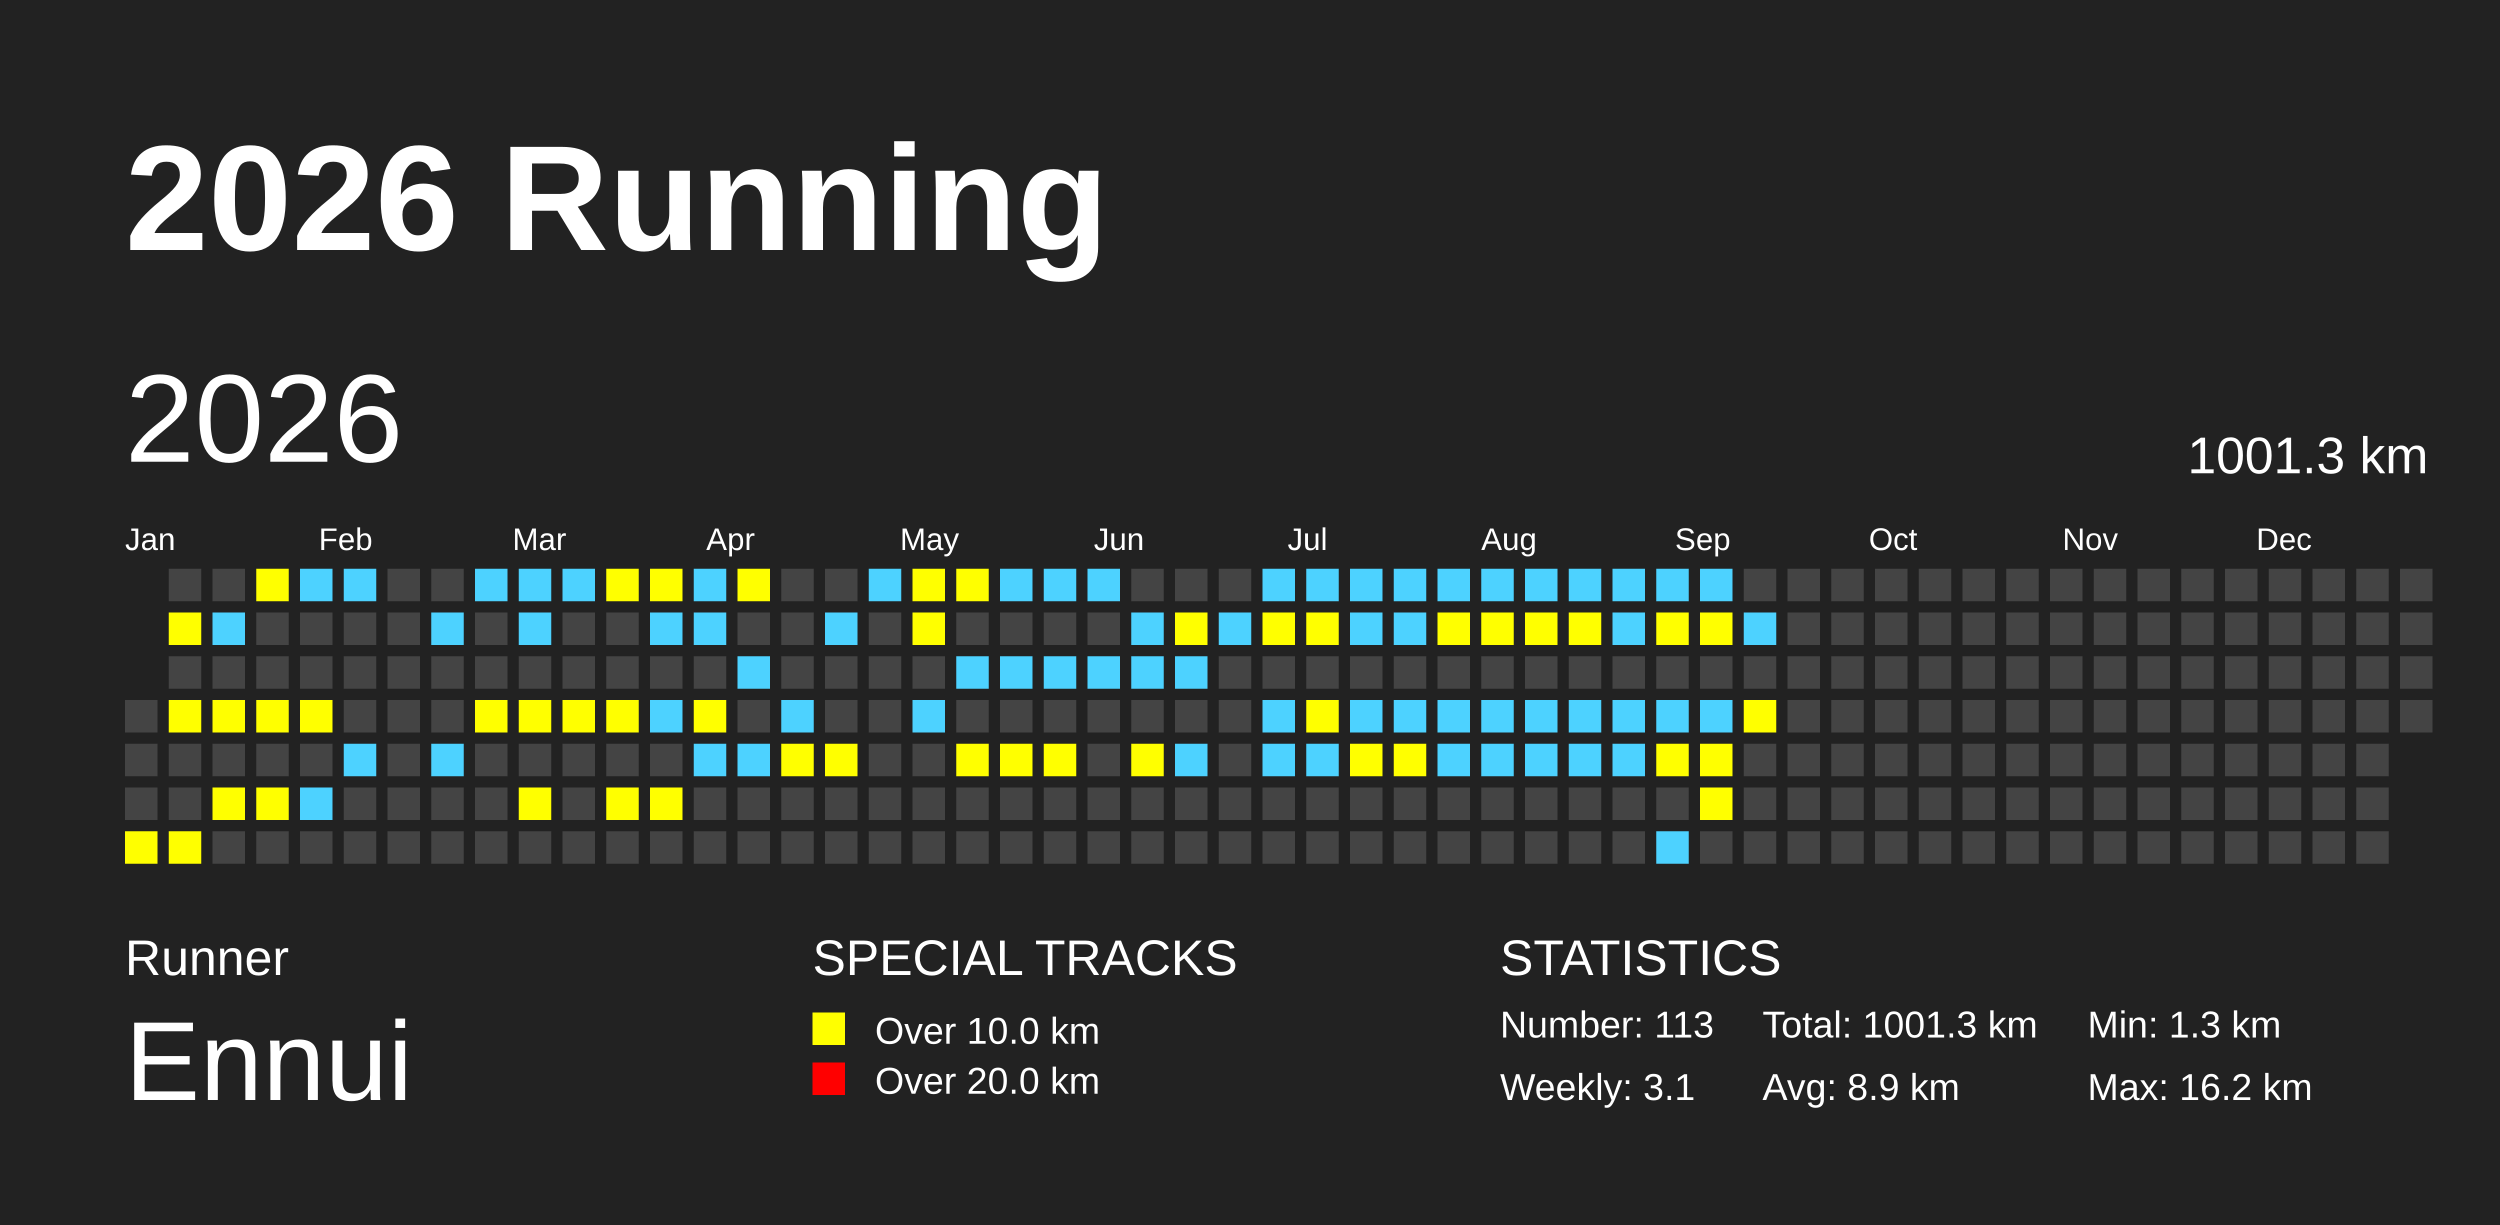
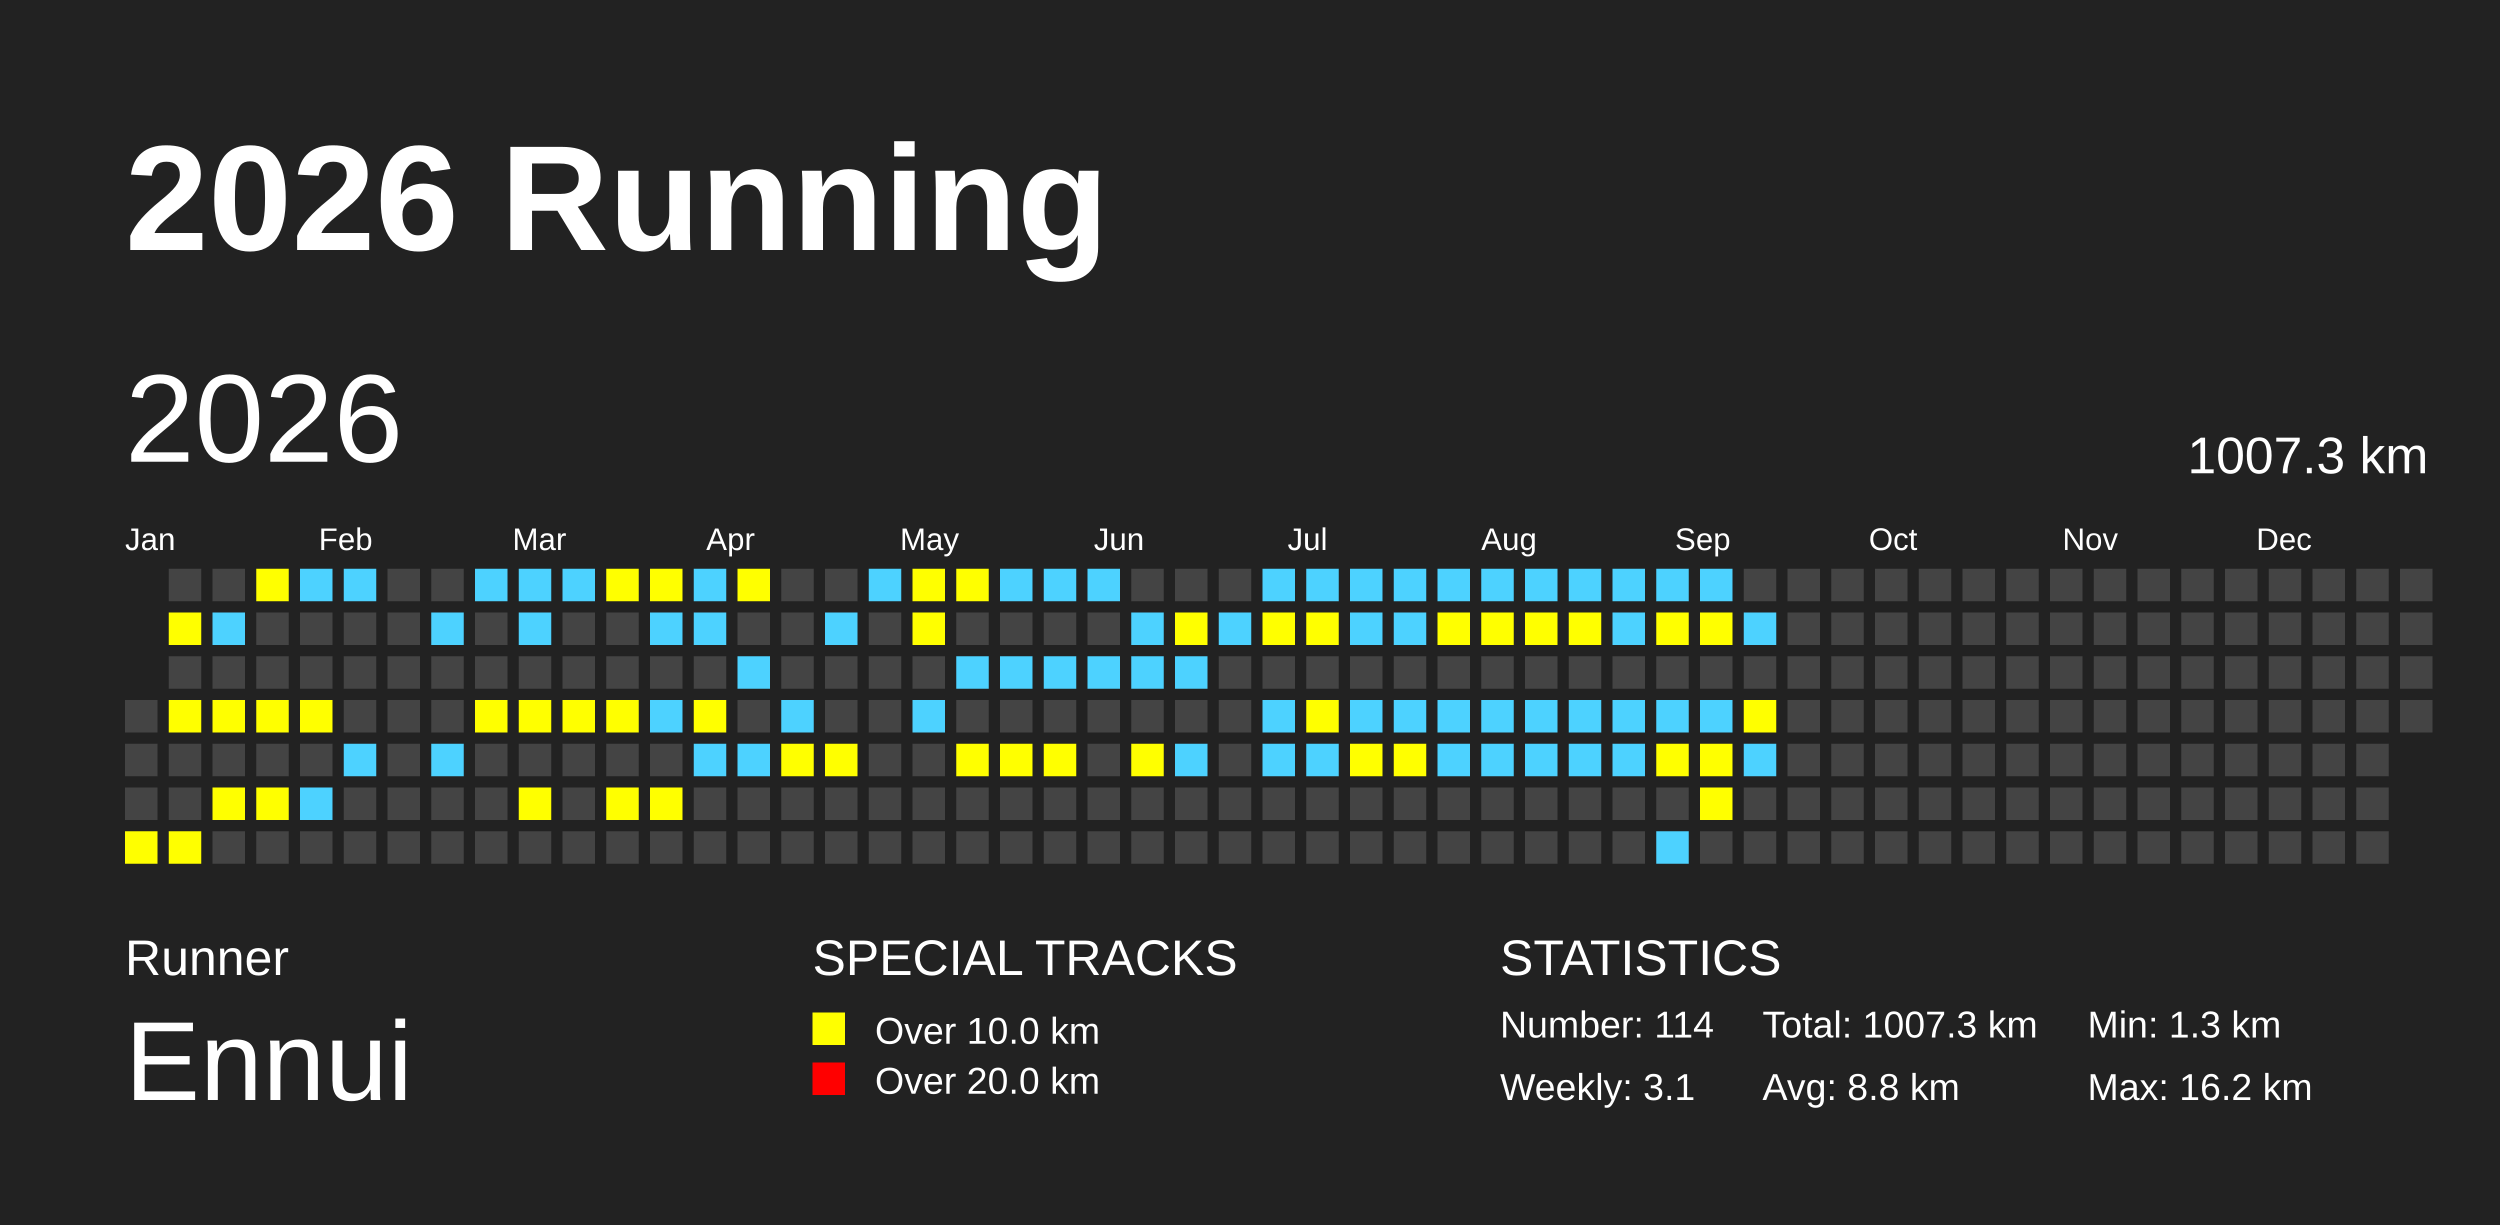
<svg xmlns="http://www.w3.org/2000/svg" baseProfile="full" height="98mm" version="1.1" viewBox="0,0,200,98" width="200mm">
  <defs />
  <rect fill="#222222" height="98" width="200" x="0" y="0" />
  <text fill="#FFFFFF" style="font-size:12px; font-family:Arial; font-weight:bold;" x="10" y="20">2026 Running</text>
  <text fill="#FFFFFF" style="font-size:4px; font-family:Arial" x="10" y="78">Runner</text>
  <text fill="#FFFFFF" style="font-size:9px; font-family:Arial" x="10" y="88">Ennui</text>
  <text fill="#FFFFFF" style="font-size:4px; font-family:Arial" x="65" y="78">SPECIAL TRACKS</text>
  <rect fill="yellow" height="2.6" width="2.6" x="65" y="81" />
  <text fill="#FFFFFF" style="font-size:3px; font-family:Arial" x="70" y="83.5">Over 10.0 km</text>
  <rect fill="red" height="2.6" width="2.6" x="65" y="85" />
  <text fill="#FFFFFF" style="font-size:3px; font-family:Arial" x="70" y="87.5">Over 20.0 km</text>
  <text fill="#FFFFFF" style="font-size:4px; font-family:Arial" x="120" y="78">STATISTICS</text>
-   <text fill="#FFFFFF" style="font-size:3px; font-family:Arial" x="120" y="83">Number: 113</text>
+   <text fill="#FFFFFF" style="font-size:3px; font-family:Arial" x="120" y="83">Number: 114</text>
  <text fill="#FFFFFF" style="font-size:3px; font-family:Arial" x="120" y="88">Weekly: 3.1</text>
-   <text fill="#FFFFFF" style="font-size:3px; font-family:Arial" x="141" y="83">Total: 1001.3 km</text>
-   <text fill="#FFFFFF" style="font-size:3px; font-family:Arial" x="141" y="88">Avg: 8.9 km</text>
+   <text fill="#FFFFFF" style="font-size:3px; font-family:Arial" x="141" y="83">Total: 1007.3 km</text>
+   <text fill="#FFFFFF" style="font-size:3px; font-family:Arial" x="141" y="88">Avg: 8.8 km</text>
  <text fill="#FFFFFF" style="font-size:3px; font-family:Arial" x="167" y="83">Min: 1.3 km</text>
  <text fill="#FFFFFF" style="font-size:3px; font-family:Arial" x="167" y="88">Max: 16.2 km</text>
  <text dominant-baseline="hanging" fill="#FFFFFF" style="font-size:10.0px; font-family:Arial;" x="10" y="30">2026</text>
-   <text dominant-baseline="hanging" fill="#FFFFFF" style="font-size:4.125px; font-family:Arial;" x="175" y="35">1001.3 km</text>
+   <text dominant-baseline="hanging" fill="#FFFFFF" style="font-size:4.125px; font-family:Arial;" x="175" y="35">1007.3 km</text>
  <text fill="#FFFFFF" style="font-size:2.5px; font-family:Arial" x="10.0" y="44">Jan</text>
  <text fill="#FFFFFF" style="font-size:2.5px; font-family:Arial" x="25.5" y="44">Feb</text>
  <text fill="#FFFFFF" style="font-size:2.5px; font-family:Arial" x="41.0" y="44">Mar</text>
  <text fill="#FFFFFF" style="font-size:2.5px; font-family:Arial" x="56.5" y="44">Apr</text>
  <text fill="#FFFFFF" style="font-size:2.5px; font-family:Arial" x="72.0" y="44">May</text>
  <text fill="#FFFFFF" style="font-size:2.5px; font-family:Arial" x="87.5" y="44">Jun</text>
  <text fill="#FFFFFF" style="font-size:2.5px; font-family:Arial" x="103.0" y="44">Jul</text>
  <text fill="#FFFFFF" style="font-size:2.5px; font-family:Arial" x="118.5" y="44">Aug</text>
  <text fill="#FFFFFF" style="font-size:2.5px; font-family:Arial" x="134.0" y="44">Sep</text>
  <text fill="#FFFFFF" style="font-size:2.5px; font-family:Arial" x="149.5" y="44">Oct</text>
  <text fill="#FFFFFF" style="font-size:2.5px; font-family:Arial" x="165.0" y="44">Nov</text>
  <text fill="#FFFFFF" style="font-size:2.5px; font-family:Arial" x="180.5" y="44">Dec</text>
  <rect fill="#444444" height="2.6" width="2.6" x="10.0" y="56.0" />
  <rect fill="#444444" height="2.6" width="2.6" x="10.0" y="59.5" />
  <rect fill="#444444" height="2.6" width="2.6" x="10.0" y="63.0" />
  <rect fill="yellow" height="2.6" width="2.6" x="10.0" y="66.5" />
  <rect fill="#444444" height="2.6" width="2.6" x="13.5" y="45.5" />
  <rect fill="yellow" height="2.6" width="2.6" x="13.5" y="49.0" />
  <rect fill="#444444" height="2.6" width="2.6" x="13.5" y="52.5" />
  <rect fill="yellow" height="2.6" width="2.6" x="13.5" y="56.0" />
  <rect fill="#444444" height="2.6" width="2.6" x="13.5" y="59.5" />
  <rect fill="#444444" height="2.6" width="2.6" x="13.5" y="63.0" />
  <rect fill="yellow" height="2.6" width="2.6" x="13.5" y="66.5" />
  <rect fill="#444444" height="2.6" width="2.6" x="17.0" y="45.5" />
  <rect fill="#4DD2FF" height="2.6" width="2.6" x="17.0" y="49.0" />
  <rect fill="#444444" height="2.6" width="2.6" x="17.0" y="52.5" />
  <rect fill="yellow" height="2.6" width="2.6" x="17.0" y="56.0" />
  <rect fill="#444444" height="2.6" width="2.6" x="17.0" y="59.5" />
  <rect fill="yellow" height="2.6" width="2.6" x="17.0" y="63.0" />
  <rect fill="#444444" height="2.6" width="2.6" x="17.0" y="66.5" />
  <rect fill="yellow" height="2.6" width="2.6" x="20.5" y="45.5" />
  <rect fill="#444444" height="2.6" width="2.6" x="20.5" y="49.0" />
  <rect fill="#444444" height="2.6" width="2.6" x="20.5" y="52.5" />
  <rect fill="yellow" height="2.6" width="2.6" x="20.5" y="56.0" />
  <rect fill="#444444" height="2.6" width="2.6" x="20.5" y="59.5" />
  <rect fill="yellow" height="2.6" width="2.6" x="20.5" y="63.0" />
  <rect fill="#444444" height="2.6" width="2.6" x="20.5" y="66.5" />
  <rect fill="#4DD2FF" height="2.6" width="2.6" x="24.0" y="45.5" />
  <rect fill="#444444" height="2.6" width="2.6" x="24.0" y="49.0" />
  <rect fill="#444444" height="2.6" width="2.6" x="24.0" y="52.5" />
  <rect fill="yellow" height="2.6" width="2.6" x="24.0" y="56.0" />
  <rect fill="#444444" height="2.6" width="2.6" x="24.0" y="59.5" />
  <rect fill="#4DD2FF" height="2.6" width="2.6" x="24.0" y="63.0" />
  <rect fill="#444444" height="2.6" width="2.6" x="24.0" y="66.5" />
  <rect fill="#4DD2FF" height="2.6" width="2.6" x="27.5" y="45.5" />
  <rect fill="#444444" height="2.6" width="2.6" x="27.5" y="49.0" />
  <rect fill="#444444" height="2.6" width="2.6" x="27.5" y="52.5" />
  <rect fill="#444444" height="2.6" width="2.6" x="27.5" y="56.0" />
  <rect fill="#4DD2FF" height="2.6" width="2.6" x="27.5" y="59.5" />
  <rect fill="#444444" height="2.6" width="2.6" x="27.5" y="63.0" />
  <rect fill="#444444" height="2.6" width="2.6" x="27.5" y="66.5" />
  <rect fill="#444444" height="2.6" width="2.6" x="31.0" y="45.5" />
  <rect fill="#444444" height="2.6" width="2.6" x="31.0" y="49.0" />
  <rect fill="#444444" height="2.6" width="2.6" x="31.0" y="52.5" />
  <rect fill="#444444" height="2.6" width="2.6" x="31.0" y="56.0" />
  <rect fill="#444444" height="2.6" width="2.6" x="31.0" y="59.5" />
  <rect fill="#444444" height="2.6" width="2.6" x="31.0" y="63.0" />
  <rect fill="#444444" height="2.6" width="2.6" x="31.0" y="66.5" />
  <rect fill="#444444" height="2.6" width="2.6" x="34.5" y="45.5" />
  <rect fill="#4DD2FF" height="2.6" width="2.6" x="34.5" y="49.0" />
  <rect fill="#444444" height="2.6" width="2.6" x="34.5" y="52.5" />
  <rect fill="#444444" height="2.6" width="2.6" x="34.5" y="56.0" />
  <rect fill="#4DD2FF" height="2.6" width="2.6" x="34.5" y="59.5" />
  <rect fill="#444444" height="2.6" width="2.6" x="34.5" y="63.0" />
  <rect fill="#444444" height="2.6" width="2.6" x="34.5" y="66.5" />
  <rect fill="#4DD2FF" height="2.6" width="2.6" x="38.0" y="45.5" />
  <rect fill="#444444" height="2.6" width="2.6" x="38.0" y="49.0" />
  <rect fill="#444444" height="2.6" width="2.6" x="38.0" y="52.5" />
  <rect fill="yellow" height="2.6" width="2.6" x="38.0" y="56.0" />
  <rect fill="#444444" height="2.6" width="2.6" x="38.0" y="59.5" />
  <rect fill="#444444" height="2.6" width="2.6" x="38.0" y="63.0" />
  <rect fill="#444444" height="2.6" width="2.6" x="38.0" y="66.5" />
  <rect fill="#4DD2FF" height="2.6" width="2.6" x="41.5" y="45.5" />
  <rect fill="#4DD2FF" height="2.6" width="2.6" x="41.5" y="49.0" />
  <rect fill="#444444" height="2.6" width="2.6" x="41.5" y="52.5" />
  <rect fill="yellow" height="2.6" width="2.6" x="41.5" y="56.0" />
  <rect fill="#444444" height="2.6" width="2.6" x="41.5" y="59.5" />
  <rect fill="yellow" height="2.6" width="2.6" x="41.5" y="63.0" />
  <rect fill="#444444" height="2.6" width="2.6" x="41.5" y="66.5" />
  <rect fill="#4DD2FF" height="2.6" width="2.6" x="45.0" y="45.5" />
  <rect fill="#444444" height="2.6" width="2.6" x="45.0" y="49.0" />
  <rect fill="#444444" height="2.6" width="2.6" x="45.0" y="52.5" />
  <rect fill="yellow" height="2.6" width="2.6" x="45.0" y="56.0" />
  <rect fill="#444444" height="2.6" width="2.6" x="45.0" y="59.5" />
  <rect fill="#444444" height="2.6" width="2.6" x="45.0" y="63.0" />
  <rect fill="#444444" height="2.6" width="2.6" x="45.0" y="66.5" />
  <rect fill="yellow" height="2.6" width="2.6" x="48.5" y="45.5" />
  <rect fill="#444444" height="2.6" width="2.6" x="48.5" y="49.0" />
  <rect fill="#444444" height="2.6" width="2.6" x="48.5" y="52.5" />
  <rect fill="yellow" height="2.6" width="2.6" x="48.5" y="56.0" />
  <rect fill="#444444" height="2.6" width="2.6" x="48.5" y="59.5" />
  <rect fill="yellow" height="2.6" width="2.6" x="48.5" y="63.0" />
  <rect fill="#444444" height="2.6" width="2.6" x="48.5" y="66.5" />
  <rect fill="yellow" height="2.6" width="2.6" x="52.0" y="45.5" />
  <rect fill="#4DD2FF" height="2.6" width="2.6" x="52.0" y="49.0" />
  <rect fill="#444444" height="2.6" width="2.6" x="52.0" y="52.5" />
  <rect fill="#4DD2FF" height="2.6" width="2.6" x="52.0" y="56.0" />
  <rect fill="#444444" height="2.6" width="2.6" x="52.0" y="59.5" />
  <rect fill="yellow" height="2.6" width="2.6" x="52.0" y="63.0" />
  <rect fill="#444444" height="2.6" width="2.6" x="52.0" y="66.5" />
  <rect fill="#4DD2FF" height="2.6" width="2.6" x="55.5" y="45.5" />
  <rect fill="#4DD2FF" height="2.6" width="2.6" x="55.5" y="49.0" />
  <rect fill="#444444" height="2.6" width="2.6" x="55.5" y="52.5" />
  <rect fill="yellow" height="2.6" width="2.6" x="55.5" y="56.0" />
  <rect fill="#4DD2FF" height="2.6" width="2.6" x="55.5" y="59.5" />
  <rect fill="#444444" height="2.6" width="2.6" x="55.5" y="63.0" />
  <rect fill="#444444" height="2.6" width="2.6" x="55.5" y="66.5" />
  <rect fill="yellow" height="2.6" width="2.6" x="59.0" y="45.5" />
  <rect fill="#444444" height="2.6" width="2.6" x="59.0" y="49.0" />
  <rect fill="#4DD2FF" height="2.6" width="2.6" x="59.0" y="52.5" />
  <rect fill="#444444" height="2.6" width="2.6" x="59.0" y="56.0" />
  <rect fill="#4DD2FF" height="2.6" width="2.6" x="59.0" y="59.5" />
  <rect fill="#444444" height="2.6" width="2.6" x="59.0" y="63.0" />
  <rect fill="#444444" height="2.6" width="2.6" x="59.0" y="66.5" />
  <rect fill="#444444" height="2.6" width="2.6" x="62.5" y="45.5" />
  <rect fill="#444444" height="2.6" width="2.6" x="62.5" y="49.0" />
  <rect fill="#444444" height="2.6" width="2.6" x="62.5" y="52.5" />
  <rect fill="#4DD2FF" height="2.6" width="2.6" x="62.5" y="56.0" />
  <rect fill="yellow" height="2.6" width="2.6" x="62.5" y="59.5" />
  <rect fill="#444444" height="2.6" width="2.6" x="62.5" y="63.0" />
  <rect fill="#444444" height="2.6" width="2.6" x="62.5" y="66.5" />
  <rect fill="#444444" height="2.6" width="2.6" x="66.0" y="45.5" />
  <rect fill="#4DD2FF" height="2.6" width="2.6" x="66.0" y="49.0" />
  <rect fill="#444444" height="2.6" width="2.6" x="66.0" y="52.5" />
  <rect fill="#444444" height="2.6" width="2.6" x="66.0" y="56.0" />
  <rect fill="yellow" height="2.6" width="2.6" x="66.0" y="59.5" />
  <rect fill="#444444" height="2.6" width="2.6" x="66.0" y="63.0" />
  <rect fill="#444444" height="2.6" width="2.6" x="66.0" y="66.5" />
  <rect fill="#4DD2FF" height="2.6" width="2.6" x="69.5" y="45.5" />
  <rect fill="#444444" height="2.6" width="2.6" x="69.5" y="49.0" />
  <rect fill="#444444" height="2.6" width="2.6" x="69.5" y="52.5" />
  <rect fill="#444444" height="2.6" width="2.6" x="69.5" y="56.0" />
  <rect fill="#444444" height="2.6" width="2.6" x="69.5" y="59.5" />
  <rect fill="#444444" height="2.6" width="2.6" x="69.5" y="63.0" />
  <rect fill="#444444" height="2.6" width="2.6" x="69.5" y="66.5" />
  <rect fill="yellow" height="2.6" width="2.6" x="73.0" y="45.5" />
  <rect fill="yellow" height="2.6" width="2.6" x="73.0" y="49.0" />
  <rect fill="#444444" height="2.6" width="2.6" x="73.0" y="52.5" />
  <rect fill="#4DD2FF" height="2.6" width="2.6" x="73.0" y="56.0" />
  <rect fill="#444444" height="2.6" width="2.6" x="73.0" y="59.5" />
  <rect fill="#444444" height="2.6" width="2.6" x="73.0" y="63.0" />
  <rect fill="#444444" height="2.6" width="2.6" x="73.0" y="66.5" />
  <rect fill="yellow" height="2.6" width="2.6" x="76.5" y="45.5" />
  <rect fill="#444444" height="2.6" width="2.6" x="76.5" y="49.0" />
  <rect fill="#4DD2FF" height="2.6" width="2.6" x="76.5" y="52.5" />
  <rect fill="#444444" height="2.6" width="2.6" x="76.5" y="56.0" />
  <rect fill="yellow" height="2.6" width="2.6" x="76.5" y="59.5" />
  <rect fill="#444444" height="2.6" width="2.6" x="76.5" y="63.0" />
  <rect fill="#444444" height="2.6" width="2.6" x="76.5" y="66.5" />
  <rect fill="#4DD2FF" height="2.6" width="2.6" x="80.0" y="45.5" />
  <rect fill="#444444" height="2.6" width="2.6" x="80.0" y="49.0" />
  <rect fill="#4DD2FF" height="2.6" width="2.6" x="80.0" y="52.5" />
  <rect fill="#444444" height="2.6" width="2.6" x="80.0" y="56.0" />
  <rect fill="yellow" height="2.6" width="2.6" x="80.0" y="59.5" />
  <rect fill="#444444" height="2.6" width="2.6" x="80.0" y="63.0" />
  <rect fill="#444444" height="2.6" width="2.6" x="80.0" y="66.5" />
  <rect fill="#4DD2FF" height="2.6" width="2.6" x="83.5" y="45.5" />
  <rect fill="#444444" height="2.6" width="2.6" x="83.5" y="49.0" />
  <rect fill="#4DD2FF" height="2.6" width="2.6" x="83.5" y="52.5" />
  <rect fill="#444444" height="2.6" width="2.6" x="83.5" y="56.0" />
  <rect fill="yellow" height="2.6" width="2.6" x="83.5" y="59.5" />
  <rect fill="#444444" height="2.6" width="2.6" x="83.5" y="63.0" />
  <rect fill="#444444" height="2.6" width="2.6" x="83.5" y="66.5" />
  <rect fill="#4DD2FF" height="2.6" width="2.6" x="87.0" y="45.5" />
  <rect fill="#444444" height="2.6" width="2.6" x="87.0" y="49.0" />
  <rect fill="#4DD2FF" height="2.6" width="2.6" x="87.0" y="52.5" />
  <rect fill="#444444" height="2.6" width="2.6" x="87.0" y="56.0" />
  <rect fill="#444444" height="2.6" width="2.6" x="87.0" y="59.5" />
  <rect fill="#444444" height="2.6" width="2.6" x="87.0" y="63.0" />
  <rect fill="#444444" height="2.6" width="2.6" x="87.0" y="66.5" />
  <rect fill="#444444" height="2.6" width="2.6" x="90.5" y="45.5" />
  <rect fill="#4DD2FF" height="2.6" width="2.6" x="90.5" y="49.0" />
  <rect fill="#4DD2FF" height="2.6" width="2.6" x="90.5" y="52.5" />
  <rect fill="#444444" height="2.6" width="2.6" x="90.5" y="56.0" />
  <rect fill="yellow" height="2.6" width="2.6" x="90.5" y="59.5" />
  <rect fill="#444444" height="2.6" width="2.6" x="90.5" y="63.0" />
  <rect fill="#444444" height="2.6" width="2.6" x="90.5" y="66.5" />
  <rect fill="#444444" height="2.6" width="2.6" x="94.0" y="45.5" />
  <rect fill="yellow" height="2.6" width="2.6" x="94.0" y="49.0" />
  <rect fill="#4DD2FF" height="2.6" width="2.6" x="94.0" y="52.5" />
  <rect fill="#444444" height="2.6" width="2.6" x="94.0" y="56.0" />
  <rect fill="#4DD2FF" height="2.6" width="2.6" x="94.0" y="59.5" />
  <rect fill="#444444" height="2.6" width="2.6" x="94.0" y="63.0" />
  <rect fill="#444444" height="2.6" width="2.6" x="94.0" y="66.5" />
  <rect fill="#444444" height="2.6" width="2.6" x="97.5" y="45.5" />
  <rect fill="#4DD2FF" height="2.6" width="2.6" x="97.5" y="49.0" />
  <rect fill="#444444" height="2.6" width="2.6" x="97.5" y="52.5" />
  <rect fill="#444444" height="2.6" width="2.6" x="97.5" y="56.0" />
  <rect fill="#444444" height="2.6" width="2.6" x="97.5" y="59.5" />
  <rect fill="#444444" height="2.6" width="2.6" x="97.5" y="63.0" />
  <rect fill="#444444" height="2.6" width="2.6" x="97.5" y="66.5" />
  <rect fill="#4DD2FF" height="2.6" width="2.6" x="101.0" y="45.5" />
  <rect fill="yellow" height="2.6" width="2.6" x="101.0" y="49.0" />
  <rect fill="#444444" height="2.6" width="2.6" x="101.0" y="52.5" />
  <rect fill="#4DD2FF" height="2.6" width="2.6" x="101.0" y="56.0" />
  <rect fill="#4DD2FF" height="2.6" width="2.6" x="101.0" y="59.5" />
  <rect fill="#444444" height="2.6" width="2.6" x="101.0" y="63.0" />
  <rect fill="#444444" height="2.6" width="2.6" x="101.0" y="66.5" />
  <rect fill="#4DD2FF" height="2.6" width="2.6" x="104.5" y="45.5" />
  <rect fill="yellow" height="2.6" width="2.6" x="104.5" y="49.0" />
  <rect fill="#444444" height="2.6" width="2.6" x="104.5" y="52.5" />
  <rect fill="yellow" height="2.6" width="2.6" x="104.5" y="56.0" />
  <rect fill="#4DD2FF" height="2.6" width="2.6" x="104.5" y="59.5" />
  <rect fill="#444444" height="2.6" width="2.6" x="104.5" y="63.0" />
  <rect fill="#444444" height="2.6" width="2.6" x="104.5" y="66.5" />
  <rect fill="#4DD2FF" height="2.6" width="2.6" x="108.0" y="45.5" />
  <rect fill="#4DD2FF" height="2.6" width="2.6" x="108.0" y="49.0" />
  <rect fill="#444444" height="2.6" width="2.6" x="108.0" y="52.5" />
  <rect fill="#4DD2FF" height="2.6" width="2.6" x="108.0" y="56.0" />
  <rect fill="yellow" height="2.6" width="2.6" x="108.0" y="59.5" />
  <rect fill="#444444" height="2.6" width="2.6" x="108.0" y="63.0" />
  <rect fill="#444444" height="2.6" width="2.6" x="108.0" y="66.5" />
  <rect fill="#4DD2FF" height="2.6" width="2.6" x="111.5" y="45.5" />
  <rect fill="#4DD2FF" height="2.6" width="2.6" x="111.5" y="49.0" />
  <rect fill="#444444" height="2.6" width="2.6" x="111.5" y="52.5" />
  <rect fill="#4DD2FF" height="2.6" width="2.6" x="111.5" y="56.0" />
  <rect fill="yellow" height="2.6" width="2.6" x="111.5" y="59.5" />
  <rect fill="#444444" height="2.6" width="2.6" x="111.5" y="63.0" />
  <rect fill="#444444" height="2.6" width="2.6" x="111.5" y="66.5" />
  <rect fill="#4DD2FF" height="2.6" width="2.6" x="115.0" y="45.5" />
  <rect fill="yellow" height="2.6" width="2.6" x="115.0" y="49.0" />
  <rect fill="#444444" height="2.6" width="2.6" x="115.0" y="52.5" />
  <rect fill="#4DD2FF" height="2.6" width="2.6" x="115.0" y="56.0" />
  <rect fill="#4DD2FF" height="2.6" width="2.6" x="115.0" y="59.5" />
  <rect fill="#444444" height="2.6" width="2.6" x="115.0" y="63.0" />
  <rect fill="#444444" height="2.6" width="2.6" x="115.0" y="66.5" />
  <rect fill="#4DD2FF" height="2.6" width="2.6" x="118.5" y="45.5" />
  <rect fill="yellow" height="2.6" width="2.6" x="118.5" y="49.0" />
  <rect fill="#444444" height="2.6" width="2.6" x="118.5" y="52.5" />
  <rect fill="#4DD2FF" height="2.6" width="2.6" x="118.5" y="56.0" />
  <rect fill="#4DD2FF" height="2.6" width="2.6" x="118.5" y="59.5" />
  <rect fill="#444444" height="2.6" width="2.6" x="118.5" y="63.0" />
  <rect fill="#444444" height="2.6" width="2.6" x="118.5" y="66.5" />
  <rect fill="#4DD2FF" height="2.6" width="2.6" x="122.0" y="45.5" />
  <rect fill="yellow" height="2.6" width="2.6" x="122.0" y="49.0" />
  <rect fill="#444444" height="2.6" width="2.6" x="122.0" y="52.5" />
  <rect fill="#4DD2FF" height="2.6" width="2.6" x="122.0" y="56.0" />
  <rect fill="#4DD2FF" height="2.6" width="2.6" x="122.0" y="59.5" />
  <rect fill="#444444" height="2.6" width="2.6" x="122.0" y="63.0" />
  <rect fill="#444444" height="2.6" width="2.6" x="122.0" y="66.5" />
  <rect fill="#4DD2FF" height="2.6" width="2.6" x="125.5" y="45.5" />
  <rect fill="yellow" height="2.6" width="2.6" x="125.5" y="49.0" />
  <rect fill="#444444" height="2.6" width="2.6" x="125.5" y="52.5" />
  <rect fill="#4DD2FF" height="2.6" width="2.6" x="125.5" y="56.0" />
  <rect fill="#4DD2FF" height="2.6" width="2.6" x="125.5" y="59.5" />
  <rect fill="#444444" height="2.6" width="2.6" x="125.5" y="63.0" />
  <rect fill="#444444" height="2.6" width="2.6" x="125.5" y="66.5" />
  <rect fill="#4DD2FF" height="2.6" width="2.6" x="129.0" y="45.5" />
  <rect fill="#4DD2FF" height="2.6" width="2.6" x="129.0" y="49.0" />
  <rect fill="#444444" height="2.6" width="2.6" x="129.0" y="52.5" />
  <rect fill="#4DD2FF" height="2.6" width="2.6" x="129.0" y="56.0" />
  <rect fill="#4DD2FF" height="2.6" width="2.6" x="129.0" y="59.5" />
  <rect fill="#444444" height="2.6" width="2.6" x="129.0" y="63.0" />
  <rect fill="#444444" height="2.6" width="2.6" x="129.0" y="66.5" />
  <rect fill="#4DD2FF" height="2.6" width="2.6" x="132.5" y="45.5" />
  <rect fill="yellow" height="2.6" width="2.6" x="132.5" y="49.0" />
  <rect fill="#444444" height="2.6" width="2.6" x="132.5" y="52.5" />
  <rect fill="#4DD2FF" height="2.6" width="2.6" x="132.5" y="56.0" />
  <rect fill="yellow" height="2.6" width="2.6" x="132.5" y="59.5" />
  <rect fill="#444444" height="2.6" width="2.6" x="132.5" y="63.0" />
  <rect fill="#4DD2FF" height="2.6" width="2.6" x="132.5" y="66.5" />
  <rect fill="#4DD2FF" height="2.6" width="2.6" x="136.0" y="45.5" />
  <rect fill="yellow" height="2.6" width="2.6" x="136.0" y="49.0" />
  <rect fill="#444444" height="2.6" width="2.6" x="136.0" y="52.5" />
  <rect fill="#4DD2FF" height="2.6" width="2.6" x="136.0" y="56.0" />
  <rect fill="yellow" height="2.6" width="2.6" x="136.0" y="59.5" />
  <rect fill="yellow" height="2.6" width="2.6" x="136.0" y="63.0" />
  <rect fill="#444444" height="2.6" width="2.6" x="136.0" y="66.5" />
  <rect fill="#444444" height="2.6" width="2.6" x="139.5" y="45.5" />
  <rect fill="#4DD2FF" height="2.6" width="2.6" x="139.5" y="49.0" />
  <rect fill="#444444" height="2.6" width="2.6" x="139.5" y="52.5" />
  <rect fill="yellow" height="2.6" width="2.6" x="139.5" y="56.0" />
-   <rect fill="#444444" height="2.6" width="2.6" x="139.5" y="59.5" />
+   <rect fill="#4DD2FF" height="2.6" width="2.6" x="139.5" y="59.5" />
  <rect fill="#444444" height="2.6" width="2.6" x="139.5" y="63.0" />
  <rect fill="#444444" height="2.6" width="2.6" x="139.5" y="66.5" />
  <rect fill="#444444" height="2.6" width="2.6" x="143.0" y="45.5" />
  <rect fill="#444444" height="2.6" width="2.6" x="143.0" y="49.0" />
  <rect fill="#444444" height="2.6" width="2.6" x="143.0" y="52.5" />
  <rect fill="#444444" height="2.6" width="2.6" x="143.0" y="56.0" />
  <rect fill="#444444" height="2.6" width="2.6" x="143.0" y="59.5" />
  <rect fill="#444444" height="2.6" width="2.6" x="143.0" y="63.0" />
  <rect fill="#444444" height="2.6" width="2.6" x="143.0" y="66.5" />
  <rect fill="#444444" height="2.6" width="2.6" x="146.5" y="45.5" />
  <rect fill="#444444" height="2.6" width="2.6" x="146.5" y="49.0" />
  <rect fill="#444444" height="2.6" width="2.6" x="146.5" y="52.5" />
  <rect fill="#444444" height="2.6" width="2.6" x="146.5" y="56.0" />
  <rect fill="#444444" height="2.6" width="2.6" x="146.5" y="59.5" />
  <rect fill="#444444" height="2.6" width="2.6" x="146.5" y="63.0" />
  <rect fill="#444444" height="2.6" width="2.6" x="146.5" y="66.5" />
  <rect fill="#444444" height="2.6" width="2.6" x="150.0" y="45.5" />
  <rect fill="#444444" height="2.6" width="2.6" x="150.0" y="49.0" />
  <rect fill="#444444" height="2.6" width="2.6" x="150.0" y="52.5" />
  <rect fill="#444444" height="2.6" width="2.6" x="150.0" y="56.0" />
  <rect fill="#444444" height="2.6" width="2.6" x="150.0" y="59.5" />
  <rect fill="#444444" height="2.6" width="2.6" x="150.0" y="63.0" />
  <rect fill="#444444" height="2.6" width="2.6" x="150.0" y="66.5" />
  <rect fill="#444444" height="2.6" width="2.6" x="153.5" y="45.5" />
  <rect fill="#444444" height="2.6" width="2.6" x="153.5" y="49.0" />
  <rect fill="#444444" height="2.6" width="2.6" x="153.5" y="52.5" />
  <rect fill="#444444" height="2.6" width="2.6" x="153.5" y="56.0" />
  <rect fill="#444444" height="2.6" width="2.6" x="153.5" y="59.5" />
  <rect fill="#444444" height="2.6" width="2.6" x="153.5" y="63.0" />
  <rect fill="#444444" height="2.6" width="2.6" x="153.5" y="66.5" />
  <rect fill="#444444" height="2.6" width="2.6" x="157.0" y="45.5" />
  <rect fill="#444444" height="2.6" width="2.6" x="157.0" y="49.0" />
  <rect fill="#444444" height="2.6" width="2.6" x="157.0" y="52.5" />
  <rect fill="#444444" height="2.6" width="2.6" x="157.0" y="56.0" />
  <rect fill="#444444" height="2.6" width="2.6" x="157.0" y="59.5" />
  <rect fill="#444444" height="2.6" width="2.6" x="157.0" y="63.0" />
  <rect fill="#444444" height="2.6" width="2.6" x="157.0" y="66.5" />
  <rect fill="#444444" height="2.6" width="2.6" x="160.5" y="45.5" />
  <rect fill="#444444" height="2.6" width="2.6" x="160.5" y="49.0" />
  <rect fill="#444444" height="2.6" width="2.6" x="160.5" y="52.5" />
  <rect fill="#444444" height="2.6" width="2.6" x="160.5" y="56.0" />
  <rect fill="#444444" height="2.6" width="2.6" x="160.5" y="59.5" />
  <rect fill="#444444" height="2.6" width="2.6" x="160.5" y="63.0" />
  <rect fill="#444444" height="2.6" width="2.6" x="160.5" y="66.5" />
  <rect fill="#444444" height="2.6" width="2.6" x="164.0" y="45.5" />
  <rect fill="#444444" height="2.6" width="2.6" x="164.0" y="49.0" />
  <rect fill="#444444" height="2.6" width="2.6" x="164.0" y="52.5" />
  <rect fill="#444444" height="2.6" width="2.6" x="164.0" y="56.0" />
  <rect fill="#444444" height="2.6" width="2.6" x="164.0" y="59.5" />
  <rect fill="#444444" height="2.6" width="2.6" x="164.0" y="63.0" />
  <rect fill="#444444" height="2.6" width="2.6" x="164.0" y="66.5" />
  <rect fill="#444444" height="2.6" width="2.6" x="167.5" y="45.5" />
  <rect fill="#444444" height="2.6" width="2.6" x="167.5" y="49.0" />
  <rect fill="#444444" height="2.6" width="2.6" x="167.5" y="52.5" />
  <rect fill="#444444" height="2.6" width="2.6" x="167.5" y="56.0" />
  <rect fill="#444444" height="2.6" width="2.6" x="167.5" y="59.5" />
  <rect fill="#444444" height="2.6" width="2.6" x="167.5" y="63.0" />
  <rect fill="#444444" height="2.6" width="2.6" x="167.5" y="66.5" />
  <rect fill="#444444" height="2.6" width="2.6" x="171.0" y="45.5" />
  <rect fill="#444444" height="2.6" width="2.6" x="171.0" y="49.0" />
  <rect fill="#444444" height="2.6" width="2.6" x="171.0" y="52.5" />
  <rect fill="#444444" height="2.6" width="2.6" x="171.0" y="56.0" />
  <rect fill="#444444" height="2.6" width="2.6" x="171.0" y="59.5" />
  <rect fill="#444444" height="2.6" width="2.6" x="171.0" y="63.0" />
  <rect fill="#444444" height="2.6" width="2.6" x="171.0" y="66.5" />
  <rect fill="#444444" height="2.6" width="2.6" x="174.5" y="45.5" />
  <rect fill="#444444" height="2.6" width="2.6" x="174.5" y="49.0" />
  <rect fill="#444444" height="2.6" width="2.6" x="174.5" y="52.5" />
  <rect fill="#444444" height="2.6" width="2.6" x="174.5" y="56.0" />
  <rect fill="#444444" height="2.6" width="2.6" x="174.5" y="59.5" />
  <rect fill="#444444" height="2.6" width="2.6" x="174.5" y="63.0" />
  <rect fill="#444444" height="2.6" width="2.6" x="174.5" y="66.5" />
  <rect fill="#444444" height="2.6" width="2.6" x="178.0" y="45.5" />
  <rect fill="#444444" height="2.6" width="2.6" x="178.0" y="49.0" />
  <rect fill="#444444" height="2.6" width="2.6" x="178.0" y="52.5" />
  <rect fill="#444444" height="2.6" width="2.6" x="178.0" y="56.0" />
  <rect fill="#444444" height="2.6" width="2.6" x="178.0" y="59.5" />
  <rect fill="#444444" height="2.6" width="2.6" x="178.0" y="63.0" />
  <rect fill="#444444" height="2.6" width="2.6" x="178.0" y="66.5" />
  <rect fill="#444444" height="2.6" width="2.6" x="181.5" y="45.5" />
  <rect fill="#444444" height="2.6" width="2.6" x="181.5" y="49.0" />
  <rect fill="#444444" height="2.6" width="2.6" x="181.5" y="52.5" />
  <rect fill="#444444" height="2.6" width="2.6" x="181.5" y="56.0" />
  <rect fill="#444444" height="2.6" width="2.6" x="181.5" y="59.5" />
  <rect fill="#444444" height="2.6" width="2.6" x="181.5" y="63.0" />
  <rect fill="#444444" height="2.6" width="2.6" x="181.5" y="66.5" />
  <rect fill="#444444" height="2.6" width="2.6" x="185.0" y="45.5" />
  <rect fill="#444444" height="2.6" width="2.6" x="185.0" y="49.0" />
  <rect fill="#444444" height="2.6" width="2.6" x="185.0" y="52.5" />
  <rect fill="#444444" height="2.6" width="2.6" x="185.0" y="56.0" />
  <rect fill="#444444" height="2.6" width="2.6" x="185.0" y="59.5" />
  <rect fill="#444444" height="2.6" width="2.6" x="185.0" y="63.0" />
  <rect fill="#444444" height="2.6" width="2.6" x="185.0" y="66.5" />
  <rect fill="#444444" height="2.6" width="2.6" x="188.5" y="45.5" />
  <rect fill="#444444" height="2.6" width="2.6" x="188.5" y="49.0" />
  <rect fill="#444444" height="2.6" width="2.6" x="188.5" y="52.5" />
  <rect fill="#444444" height="2.6" width="2.6" x="188.5" y="56.0" />
  <rect fill="#444444" height="2.6" width="2.6" x="188.5" y="59.5" />
  <rect fill="#444444" height="2.6" width="2.6" x="188.5" y="63.0" />
  <rect fill="#444444" height="2.6" width="2.6" x="188.5" y="66.5" />
  <rect fill="#444444" height="2.6" width="2.6" x="192.0" y="45.5" />
  <rect fill="#444444" height="2.6" width="2.6" x="192.0" y="49.0" />
  <rect fill="#444444" height="2.6" width="2.6" x="192.0" y="52.5" />
  <rect fill="#444444" height="2.6" width="2.6" x="192.0" y="56.0" />
</svg>
